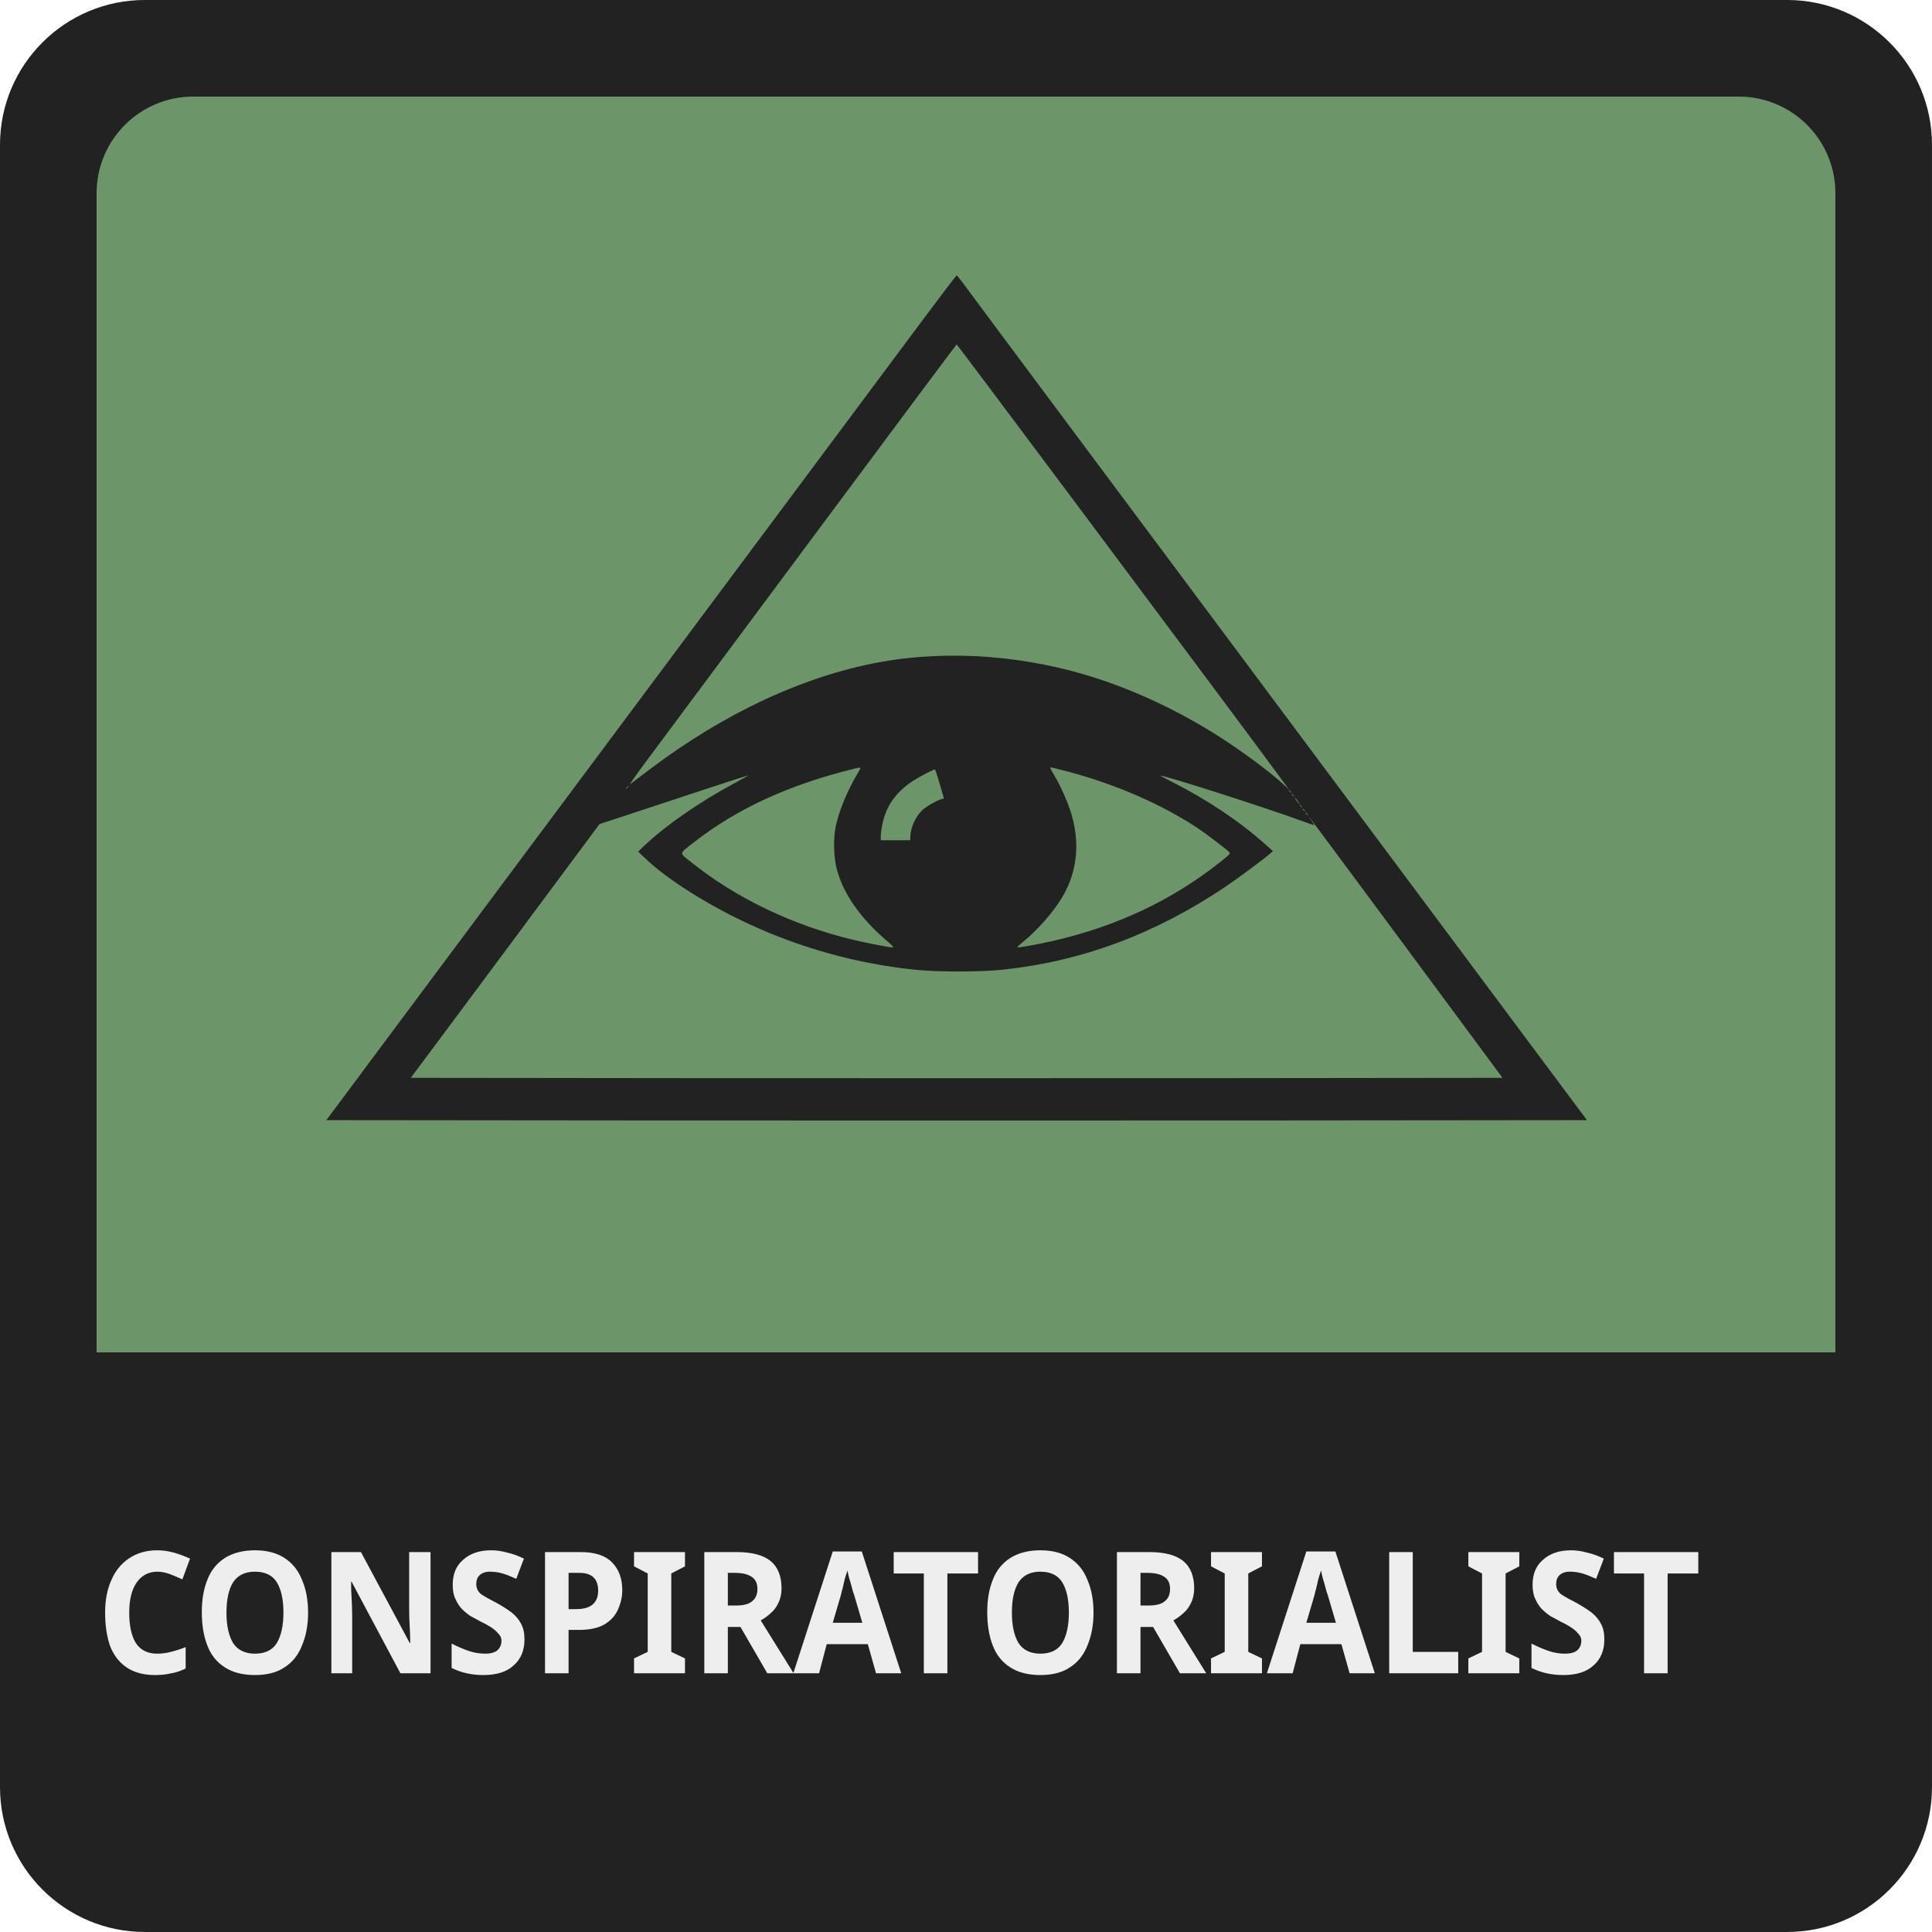
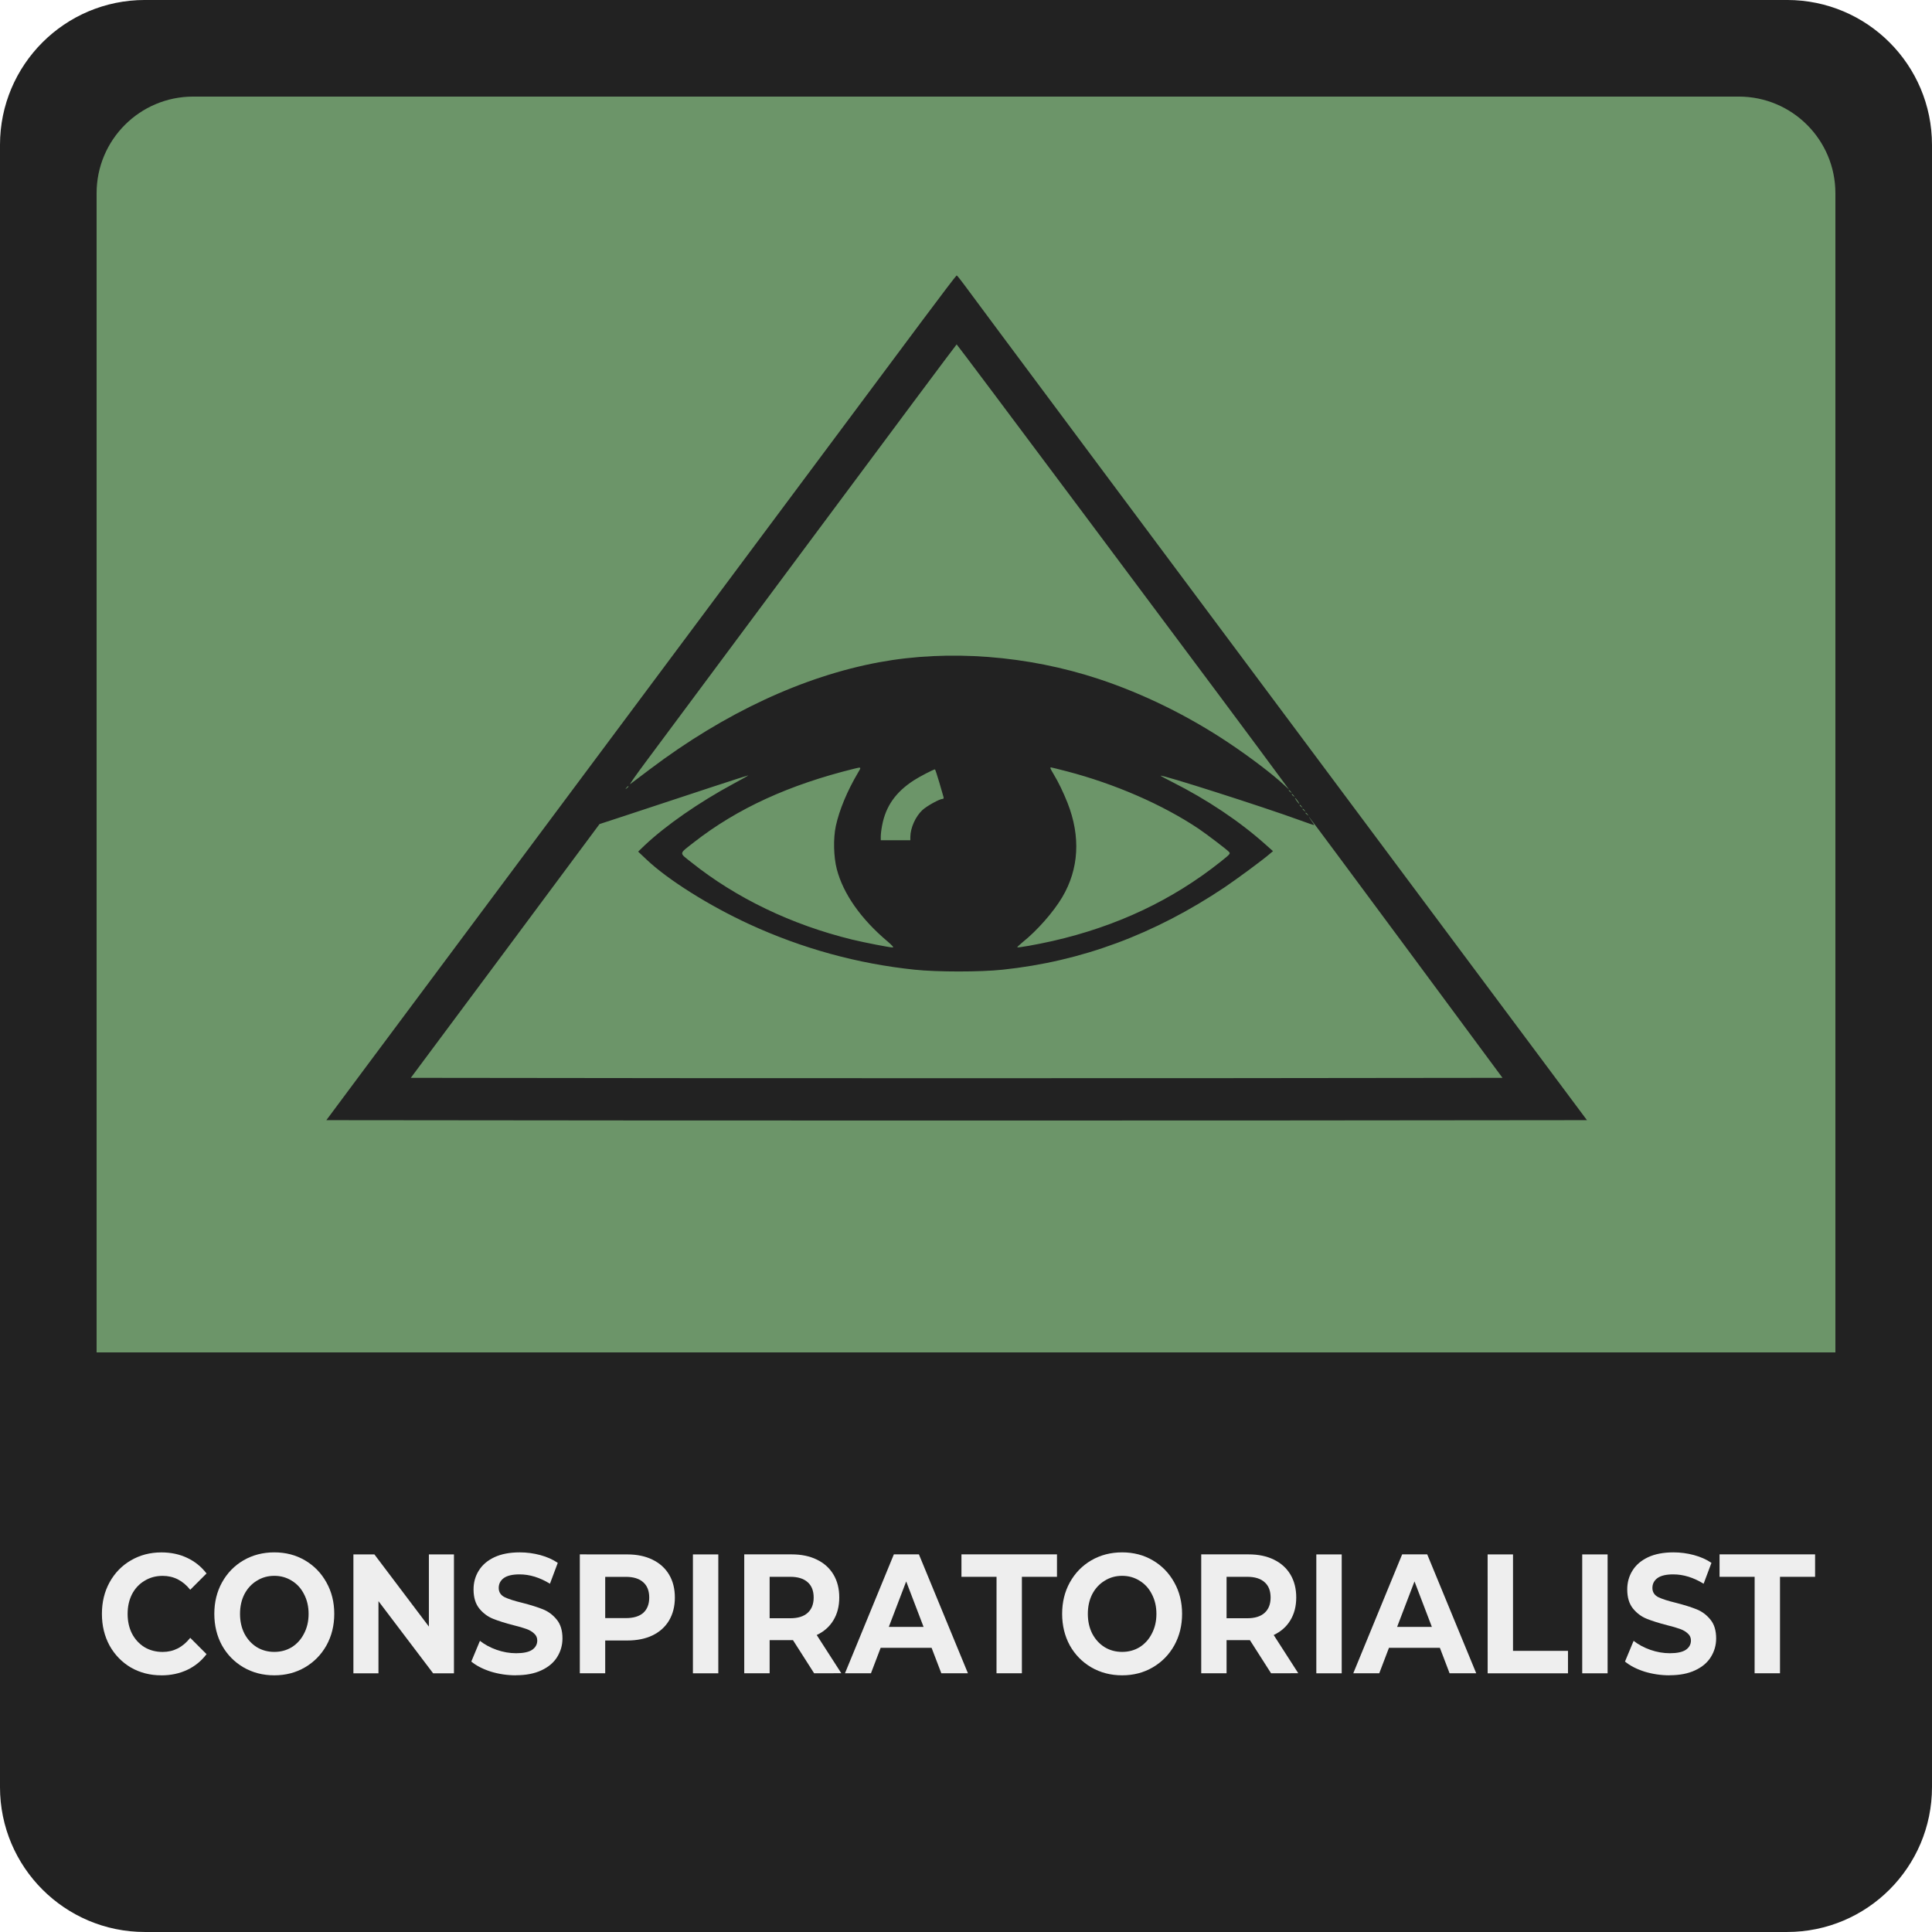
<svg xmlns="http://www.w3.org/2000/svg" width="200" height="200" viewBox="0 0 52.917 52.917" version="1.1" id="svg8">
  <defs id="defs2">
    <rect x="-130.602" y="134.993" width="68.568" height="20.58" id="rect880" />
  </defs>
  <g id="layer1" transform="translate(98.04881,-95.14345)">
    <rect y="95.143" x="-98.049" height="52.917" width="52.917" id="rect5163" style="fill:#222222;fill-opacity:1;fill-rule:nonzero;stroke:none;stroke-width:0.5;stroke-linecap:butt;stroke-linejoin:round;stroke-miterlimit:4;stroke-dasharray:none;stroke-dashoffset:0;stroke-opacity:0.909;paint-order:normal" rx="3.969" ry="3.969" />
    <rect style="fill:#6c9569;fill-opacity:1;fill-rule:nonzero;stroke:none;stroke-width:0.5;stroke-linecap:butt;stroke-linejoin:round;stroke-miterlimit:4;stroke-dasharray:none;stroke-dashoffset:0;stroke-opacity:0.909;paint-order:normal" id="rect5165" width="47.625" height="47.625" x="-95.403" y="97.789" rx="2.646" ry="2.646" />
    <path style="fill:#222222;fill-opacity:1;fill-rule:nonzero;stroke:none;stroke-width:0.5;stroke-linecap:butt;stroke-linejoin:round;stroke-miterlimit:4;stroke-dasharray:none;stroke-dashoffset:0;stroke-opacity:0.909;paint-order:normal" d="m -96.594,132.185 v 8.334 c 0,3.078 2.478,5.556 5.556,5.556 h 38.894 c 3.078,0 5.556,-2.478 5.556,-5.556 v -8.334 z" id="rect5205-3-6" />
    <g transform="matrix(0.00269914,0,0,-0.00269503,-89.12085,125.8376)" fill="#000000" stroke="none" id="g883" style="fill:#222222;fill-opacity:1">
      <path d="M 6045,8123 C 5853,7865 4598,6179 3256,4375 1913,2571 632,850 409,550 L 4,5 3202,2 C 4961,1 7839,1 9598,2 l 3198,3 -454,610 c -801,1075 -3583,4813 -4713,6330 -602,809 -1123,1509 -1158,1558 -35,48 -67,87 -71,87 -4,0 -164,-210 -355,-467 z M 7700,6153 C 8873,4581 9467,3782 9692,3475 l 81,-110 -54,50 c -116,108 -345,282 -559,425 -411,275 -866,499 -1319,649 -723,239 -1522,300 -2226,170 -771,-143 -1571,-516 -2324,-1085 -101,-76 -193,-146 -204,-154 -11,-8 60,94 159,227 98,132 847,1141 1664,2241 817,1101 1487,2001 1490,2001 3,0 588,-781 1300,-1736 z M 5400,3538 c -111,-188 -190,-379 -226,-543 -27,-127 -23,-314 10,-440 65,-249 244,-505 514,-733 48,-41 66,-62 54,-62 -33,0 -283,49 -412,80 -614,150 -1178,422 -1633,786 -126,101 -129,80 27,203 439,343 965,585 1631,749 68,17 69,15 35,-40 z m 2119,12 c 489,-128 970,-338 1336,-583 81,-55 286,-211 308,-235 17,-18 14,-22 -85,-101 -491,-391 -1054,-657 -1707,-806 -156,-35 -349,-70 -356,-63 -2,2 23,25 55,52 148,119 311,305 401,456 170,287 189,617 54,960 -43,108 -92,210 -141,291 -35,59 -39,69 -26,69 4,0 76,-18 161,-40 z M 6224,3437 c 21,-72 40,-140 43,-149 3,-11 0,-18 -9,-18 -31,0 -161,-72 -206,-114 -70,-66 -121,-180 -122,-273 v -33 h -150 -150 v 39 c 0,22 6,73 14,113 37,194 137,336 319,455 58,38 200,112 217,113 3,0 22,-60 44,-133 z m -2087,-12 c -350,-189 -687,-423 -906,-630 l -63,-61 89,-84 c 216,-204 632,-466 1040,-654 536,-247 1100,-402 1678,-462 227,-24 666,-24 890,0 801,84 1541,359 2255,838 127,86 387,278 457,339 l 33,28 -73,65 c -264,237 -595,459 -956,641 -61,31 -111,58 -111,60 0,17 1036,-314 1410,-451 79,-29 146,-52 147,-50 2,1 -11,22 -29,47 -17,24 -27,40 -21,34 7,-5 450,-604 987,-1330 l 975,-1320 -2770,-3 c -1523,-1 -4015,-1 -5538,0 l -2770,3 958,1289 957,1290 250,82 c 723,240 1250,413 1259,413 6,1 -61,-38 -148,-84 z m -1067,-29 c 0,-2 -8,-10 -17,-17 -16,-13 -17,-12 -4,4 13,16 21,21 21,13 z m 6721,-53 c 13,-16 12,-17 -3,-4 -10,7 -18,15 -18,17 0,8 8,3 21,-13 z m 30,-40 c 13,-16 12,-17 -3,-4 -10,7 -18,15 -18,17 0,8 8,3 21,-13 z m 39,-53 c 12,-16 19,-30 16,-30 -2,0 -14,14 -26,30 -12,17 -19,30 -16,30 2,0 14,-13 26,-30 z m 41,-57 c 13,-16 12,-17 -3,-4 -10,7 -18,15 -18,17 0,8 8,3 21,-13 z m 30,-40 c 13,-16 12,-17 -3,-4 -10,7 -18,15 -18,17 0,8 8,3 21,-13 z m 30,-40 c 13,-16 12,-17 -3,-4 -10,7 -18,15 -18,17 0,8 8,3 21,-13 z" id="path881" style="fill:#222222;fill-opacity:1" />
    </g>
-     <text xml:space="preserve" style="font-weight:bold;font-size:4.467px;line-height:1.25;font-family:Montserrat;-inkscape-font-specification:'Montserrat Bold';stroke-width:0.319" x="-99.371" y="135.375" id="text1569" transform="scale(0.9602847,1.041358)">
-       <tspan id="tspan1567" x="-99.371" y="135.375" style="fill:#eeeeee;fill-opacity:1;stroke-width:0.319">CONSPIRATORIALIST</tspan>
-     </text>
+     <g aria-label="CONSPIRATORIALIST" transform="scale(0.9602847,1.041358)" id="text1569" style="font-weight:bold;font-size:4.467px;line-height:1.25;font-family:Montserrat;-inkscape-font-specification:'Montserrat Bold';stroke-width:0.319">
+       <path d="m -97.504,135.429 q -0.478,0 -0.867,-0.205 -0.384,-0.21 -0.607,-0.576 -0.219,-0.371 -0.219,-0.835 0,-0.465 0.219,-0.831 0.223,-0.371 0.607,-0.576 0.389,-0.21 0.871,-0.21 0.406,0 0.733,0.143 0.331,0.143 0.554,0.411 l -0.465,0.429 q -0.317,-0.366 -0.786,-0.366 -0.29,0 -0.518,0.13 -0.228,0.125 -0.357,0.353 -0.125,0.228 -0.125,0.518 0,0.29 0.125,0.518 0.13,0.228 0.357,0.357 0.228,0.125 0.518,0.125 0.469,0 0.786,-0.371 l 0.465,0.429 q -0.223,0.272 -0.554,0.415 -0.331,0.143 -0.737,0.143 z" style="fill:#eeeeee;fill-opacity:1;stroke-width:0.319" id="path1344" />
+       <path d="m -94.28,135.429 q -0.487,0 -0.88,-0.21 -0.389,-0.21 -0.612,-0.576 -0.219,-0.371 -0.219,-0.831 0,-0.46 0.219,-0.826 0.223,-0.371 0.612,-0.581 0.393,-0.21 0.88,-0.21 0.487,0 0.875,0.21 0.389,0.21 0.612,0.581 0.223,0.366 0.223,0.826 0,0.46 -0.223,0.831 -0.223,0.366 -0.612,0.576 -0.389,0.21 -0.875,0.21 z m 0,-0.616 q 0.277,0 0.5,-0.125 0.223,-0.13 0.348,-0.357 0.13,-0.228 0.13,-0.518 0,-0.29 -0.13,-0.518 -0.125,-0.228 -0.348,-0.353 -0.223,-0.13 -0.5,-0.13 -0.277,0 -0.5,0.13 -0.223,0.125 -0.353,0.353 -0.125,0.228 -0.125,0.518 0,0.29 0.125,0.518 0.13,0.228 0.353,0.357 0.223,0.125 0.5,0.125 z" style="fill:#eeeeee;fill-opacity:1;stroke-width:0.319" id="path1346" />
+       <path d="m -89.156,132.249 v 3.127 h -0.594 l -1.559,-1.898 v 1.898 h -0.715 v -3.127 h 0.599 l 1.554,1.898 v -1.898 z" style="fill:#eeeeee;fill-opacity:1;stroke-width:0.319" id="path1348" />
+       <path d="m -87.388,135.429 q -0.371,0 -0.719,-0.098 -0.344,-0.103 -0.554,-0.264 l 0.246,-0.545 q 0.201,0.147 0.478,0.237 0.277,0.089 0.554,0.089 0.308,0 0.456,-0.089 0.147,-0.094 0.147,-0.246 0,-0.112 -0.089,-0.183 -0.085,-0.076 -0.223,-0.121 -0.134,-0.045 -0.366,-0.098 -0.357,-0.085 -0.585,-0.17 -0.228,-0.085 -0.393,-0.272 -0.161,-0.188 -0.161,-0.5 0,-0.272 0.147,-0.491 0.147,-0.223 0.442,-0.353 0.299,-0.13 0.728,-0.13 0.299,0 0.585,0.071 0.286,0.071 0.5,0.205 l -0.223,0.549 q -0.433,-0.246 -0.867,-0.246 -0.304,0 -0.451,0.098 -0.143,0.098 -0.143,0.259 0,0.161 0.165,0.241 0.17,0.076 0.514,0.152 0.357,0.085 0.585,0.17 0.228,0.085 0.389,0.268 0.165,0.183 0.165,0.496 0,0.268 -0.152,0.491 -0.147,0.219 -0.447,0.348 -0.299,0.13 -0.728,0.13 z" style="fill:#eeeeee;fill-opacity:1;stroke-width:0.319" id="path1350" />
+       <path d="m -84.212,132.249 q 0.415,0 0.719,0.138 0.308,0.138 0.473,0.393 0.165,0.255 0.165,0.603 0,0.344 -0.165,0.603 -0.165,0.255 -0.473,0.393 -0.304,0.134 -0.719,0.134 h -0.63 v 0.862 h -0.724 v -3.127 z m -0.04,1.675 q 0.326,0 0.496,-0.138 0.17,-0.143 0.17,-0.402 0,-0.264 -0.17,-0.402 -0.17,-0.143 -0.496,-0.143 h -0.59 v 1.085 z" style="fill:#eeeeee;fill-opacity:1;stroke-width:0.319" id="path1352" />
+       <path d="m -82.34,132.249 h 0.724 v 3.127 h -0.724 z" style="fill:#eeeeee;fill-opacity:1;stroke-width:0.319" id="path1354" />
+       <path d="m -78.883,135.375 -0.603,-0.871 h -0.036 -0.63 v 0.871 h -0.724 v -3.127 h 1.353 q 0.415,0 0.719,0.138 0.308,0.138 0.473,0.393 0.165,0.255 0.165,0.603 0,0.348 -0.17,0.603 -0.165,0.25 -0.473,0.384 l 0.701,1.005 z m -0.013,-1.992 q 0,-0.264 -0.17,-0.402 -0.17,-0.143 -0.496,-0.143 h -0.59 v 1.09 h 0.59 q 0.326,0 0.496,-0.143 0.17,-0.143 0.17,-0.402 z" style="fill:#eeeeee;fill-opacity:1;stroke-width:0.319" id="path1356" />
+       <path d="m -75.533,134.705 h -1.452 l -0.277,0.67 h -0.741 l 1.394,-3.127 h 0.715 l 1.398,3.127 h -0.759 z m -0.228,-0.549 -0.496,-1.197 -0.496,1.197 z" style="fill:#eeeeee;fill-opacity:1;stroke-width:0.319" id="path1358" />
+       <path d="m -73.68,132.838 h -1.001 v -0.59 h 2.725 v 0.59 h -1.001 v 2.537 h -0.724 z" style="fill:#eeeeee;fill-opacity:1;stroke-width:0.319" id="path1360" />
+       <path d="m -70.098,135.429 q -0.487,0 -0.88,-0.21 -0.389,-0.21 -0.612,-0.576 -0.219,-0.371 -0.219,-0.831 0,-0.46 0.219,-0.826 0.223,-0.371 0.612,-0.581 0.393,-0.21 0.88,-0.21 0.487,0 0.875,0.21 0.389,0.21 0.612,0.581 0.223,0.366 0.223,0.826 0,0.46 -0.223,0.831 -0.223,0.366 -0.612,0.576 -0.389,0.21 -0.875,0.21 z m 0,-0.616 q 0.277,0 0.5,-0.125 0.223,-0.13 0.348,-0.357 0.13,-0.228 0.13,-0.518 0,-0.29 -0.13,-0.518 -0.125,-0.228 -0.348,-0.353 -0.223,-0.13 -0.5,-0.13 -0.277,0 -0.5,0.13 -0.223,0.125 -0.353,0.353 -0.125,0.228 -0.125,0.518 0,0.29 0.125,0.518 0.13,0.228 0.353,0.357 0.223,0.125 0.5,0.125 z" style="fill:#eeeeee;fill-opacity:1;stroke-width:0.319" id="path1362" />
+       <path d="m -65.85,135.375 -0.603,-0.871 h -0.036 -0.63 v 0.871 H -67.842 v -3.127 h 1.353 q 0.415,0 0.719,0.138 0.308,0.138 0.473,0.393 0.165,0.255 0.165,0.603 0,0.348 -0.17,0.603 -0.165,0.25 -0.473,0.384 l 0.701,1.005 z m -0.013,-1.992 q 0,-0.264 -0.17,-0.402 -0.17,-0.143 -0.496,-0.143 h -0.59 v 1.09 h 0.59 q 0.326,0 0.496,-0.143 0.17,-0.143 0.17,-0.402 z" style="fill:#eeeeee;fill-opacity:1;stroke-width:0.319" id="path1364" />
+       <path d="m -64.559,132.249 h 0.724 v 3.127 h -0.724 z" style="fill:#eeeeee;fill-opacity:1;stroke-width:0.319" id="path1366" />
+       <path d="m -61.035,134.705 h -1.452 l -0.277,0.67 h -0.741 l 1.394,-3.127 h 0.715 l 1.398,3.127 H -60.758 Z m -0.228,-0.549 -0.496,-1.197 -0.496,1.197 z" style="fill:#eeeeee;fill-opacity:1;stroke-width:0.319" id="path1368" />
+       <path d="m -59.673,132.249 h 0.724 v 2.537 h 1.568 v 0.59 h -2.291 z" style="fill:#eeeeee;fill-opacity:1;stroke-width:0.319" id="path1370" />
+       <path d="m -56.975,132.249 h 0.724 v 3.127 h -0.724 z" style="fill:#eeeeee;fill-opacity:1;stroke-width:0.319" id="path1372" />
+       <path d="m -54.482,135.429 q -0.371,0 -0.719,-0.098 -0.344,-0.103 -0.554,-0.264 l 0.246,-0.545 q 0.201,0.147 0.478,0.237 0.277,0.089 0.554,0.089 0.308,0 0.456,-0.089 0.147,-0.094 0.147,-0.246 0,-0.112 -0.089,-0.183 -0.085,-0.076 -0.223,-0.121 -0.134,-0.045 -0.366,-0.098 -0.357,-0.085 -0.585,-0.17 -0.228,-0.085 -0.393,-0.272 -0.161,-0.188 -0.161,-0.5 0,-0.272 0.147,-0.491 0.147,-0.223 0.442,-0.353 0.299,-0.13 0.728,-0.13 0.299,0 0.585,0.071 0.286,0.071 0.5,0.205 l -0.223,0.549 q -0.433,-0.246 -0.867,-0.246 -0.304,0 -0.451,0.098 -0.143,0.098 -0.143,0.259 0,0.161 0.165,0.241 0.17,0.076 0.514,0.152 0.357,0.085 0.585,0.17 0.228,0.085 0.389,0.268 0.165,0.183 0.165,0.496 0,0.268 -0.152,0.491 -0.147,0.219 -0.447,0.348 -0.299,0.13 -0.728,0.13 z" style="fill:#eeeeee;fill-opacity:1;stroke-width:0.319" id="path1374" />
+       <path d="m -52.057,132.838 h -1.001 v -0.59 h 2.725 v 0.59 h -1.001 v 2.537 h -0.724 z" style="fill:#eeeeee;fill-opacity:1;stroke-width:0.319" id="path1376" />
+     </g>
  </g>
</svg>
